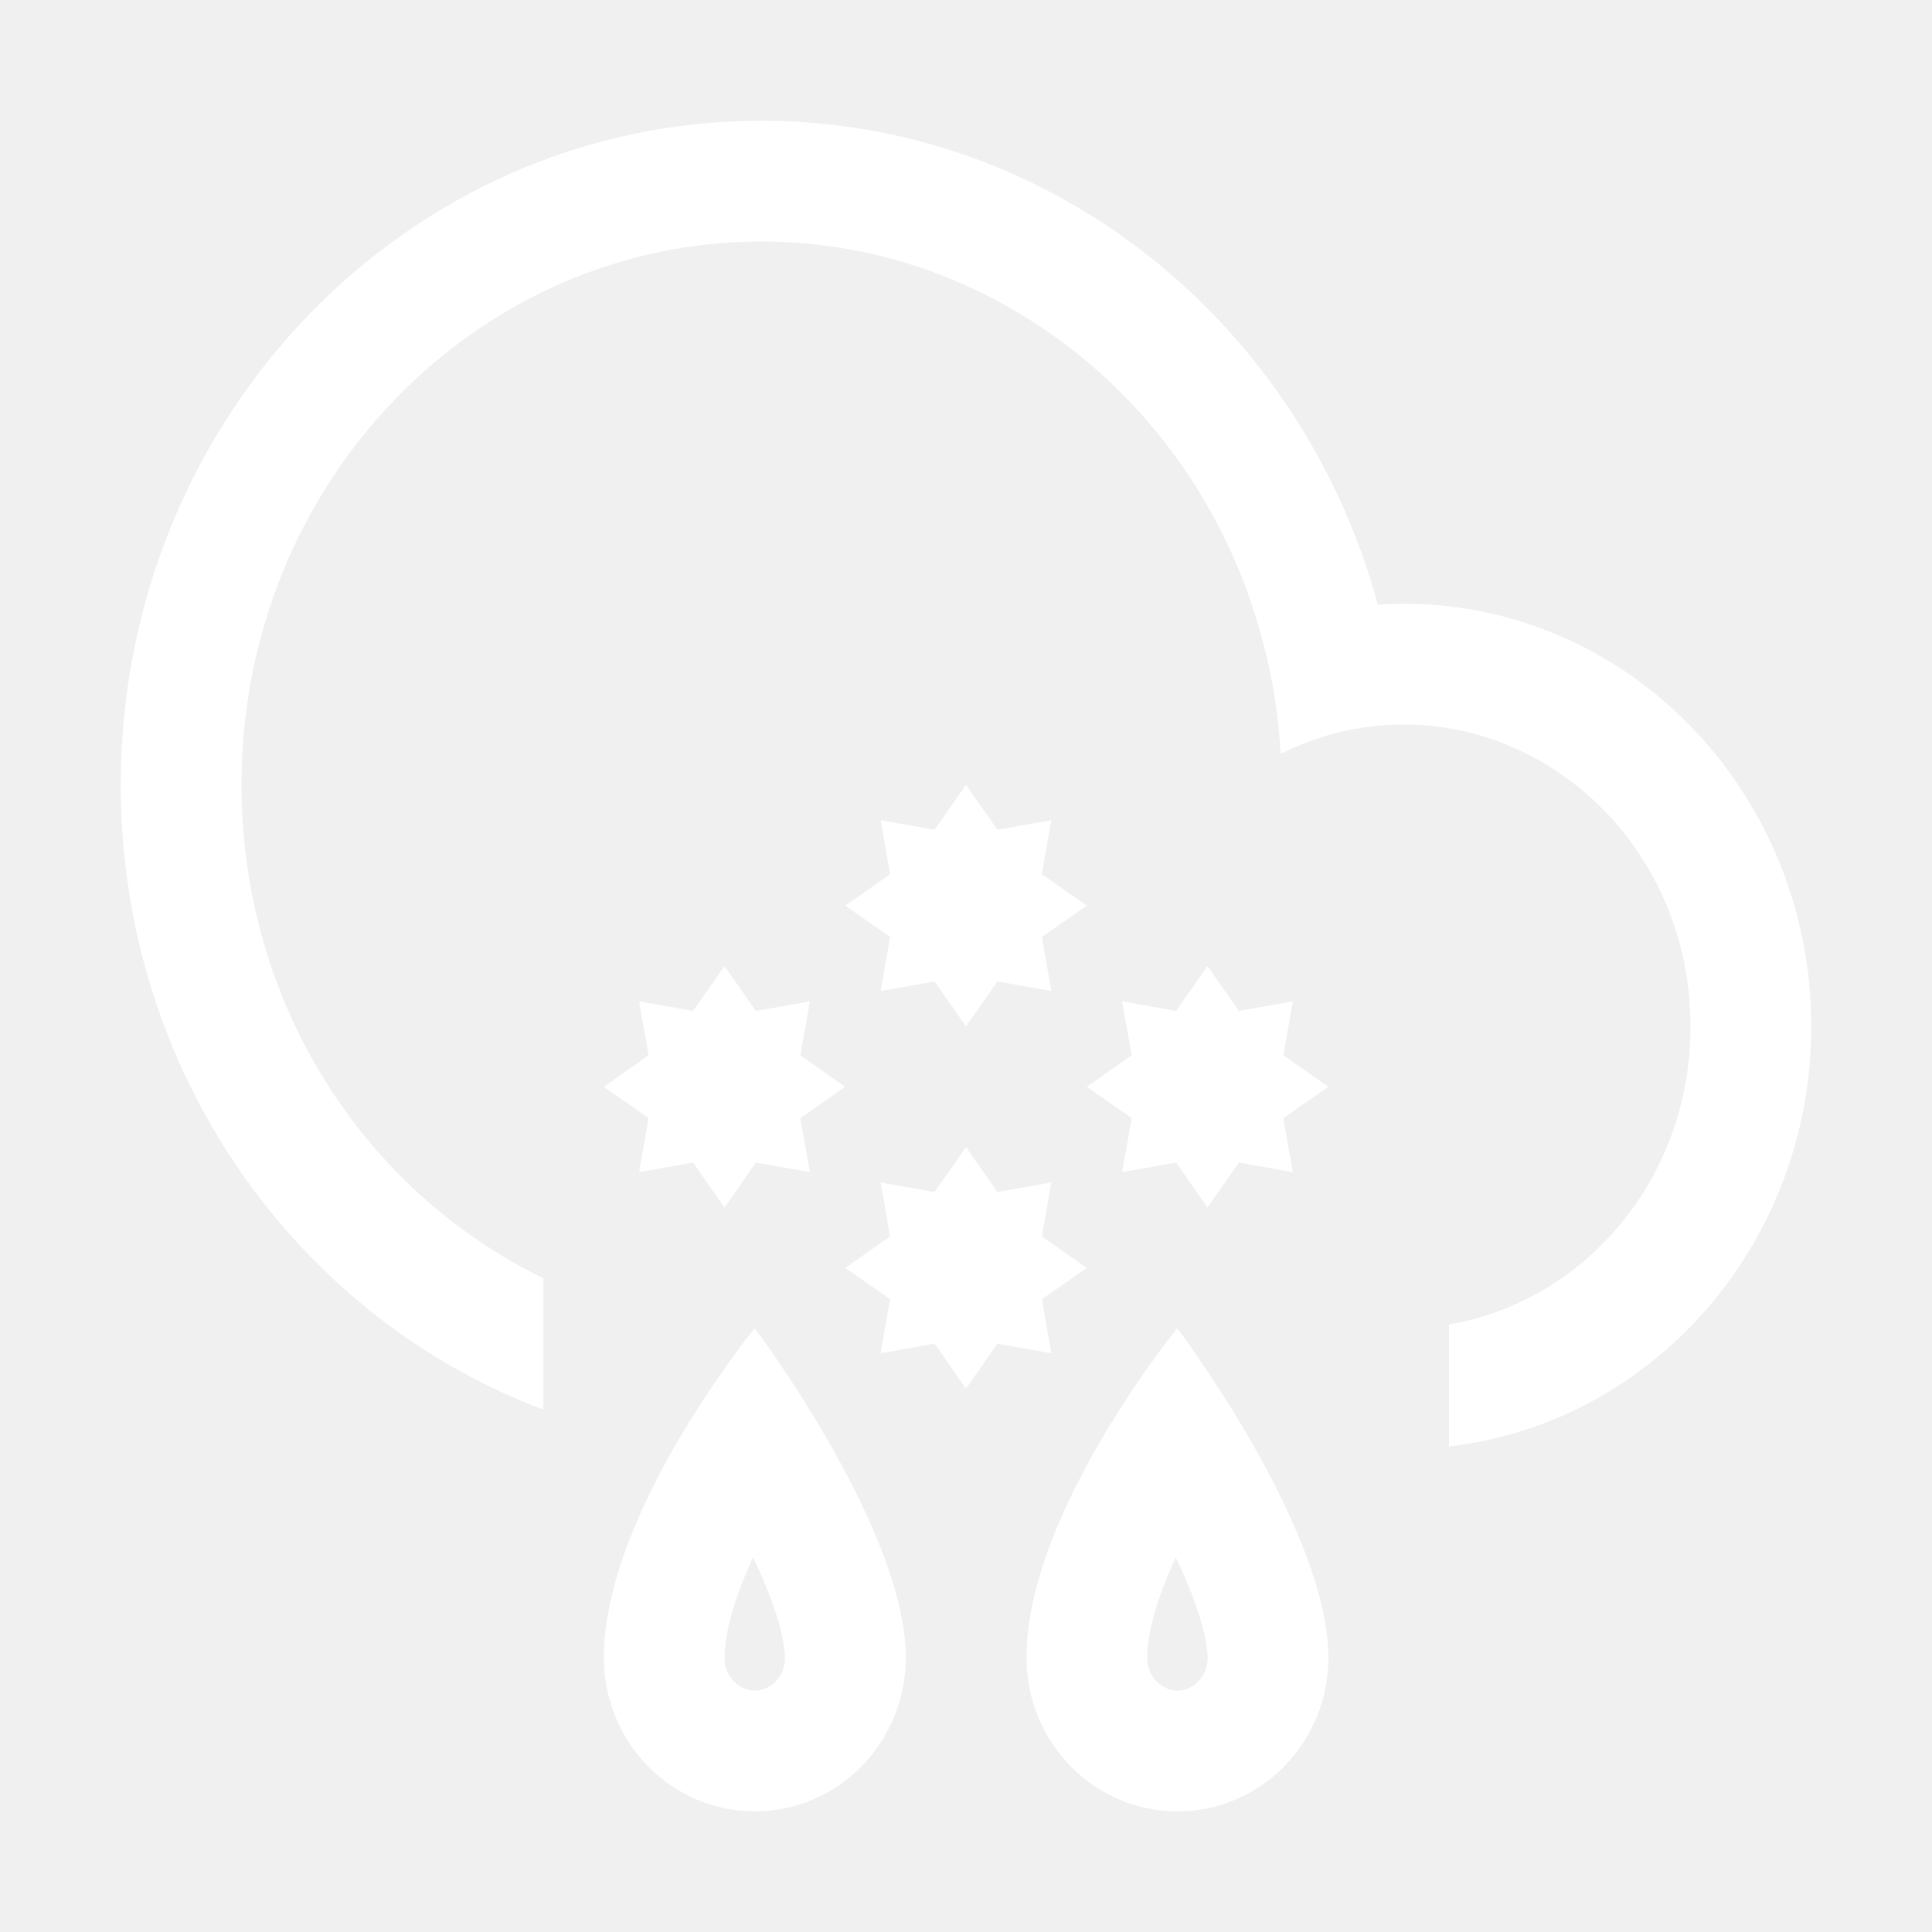
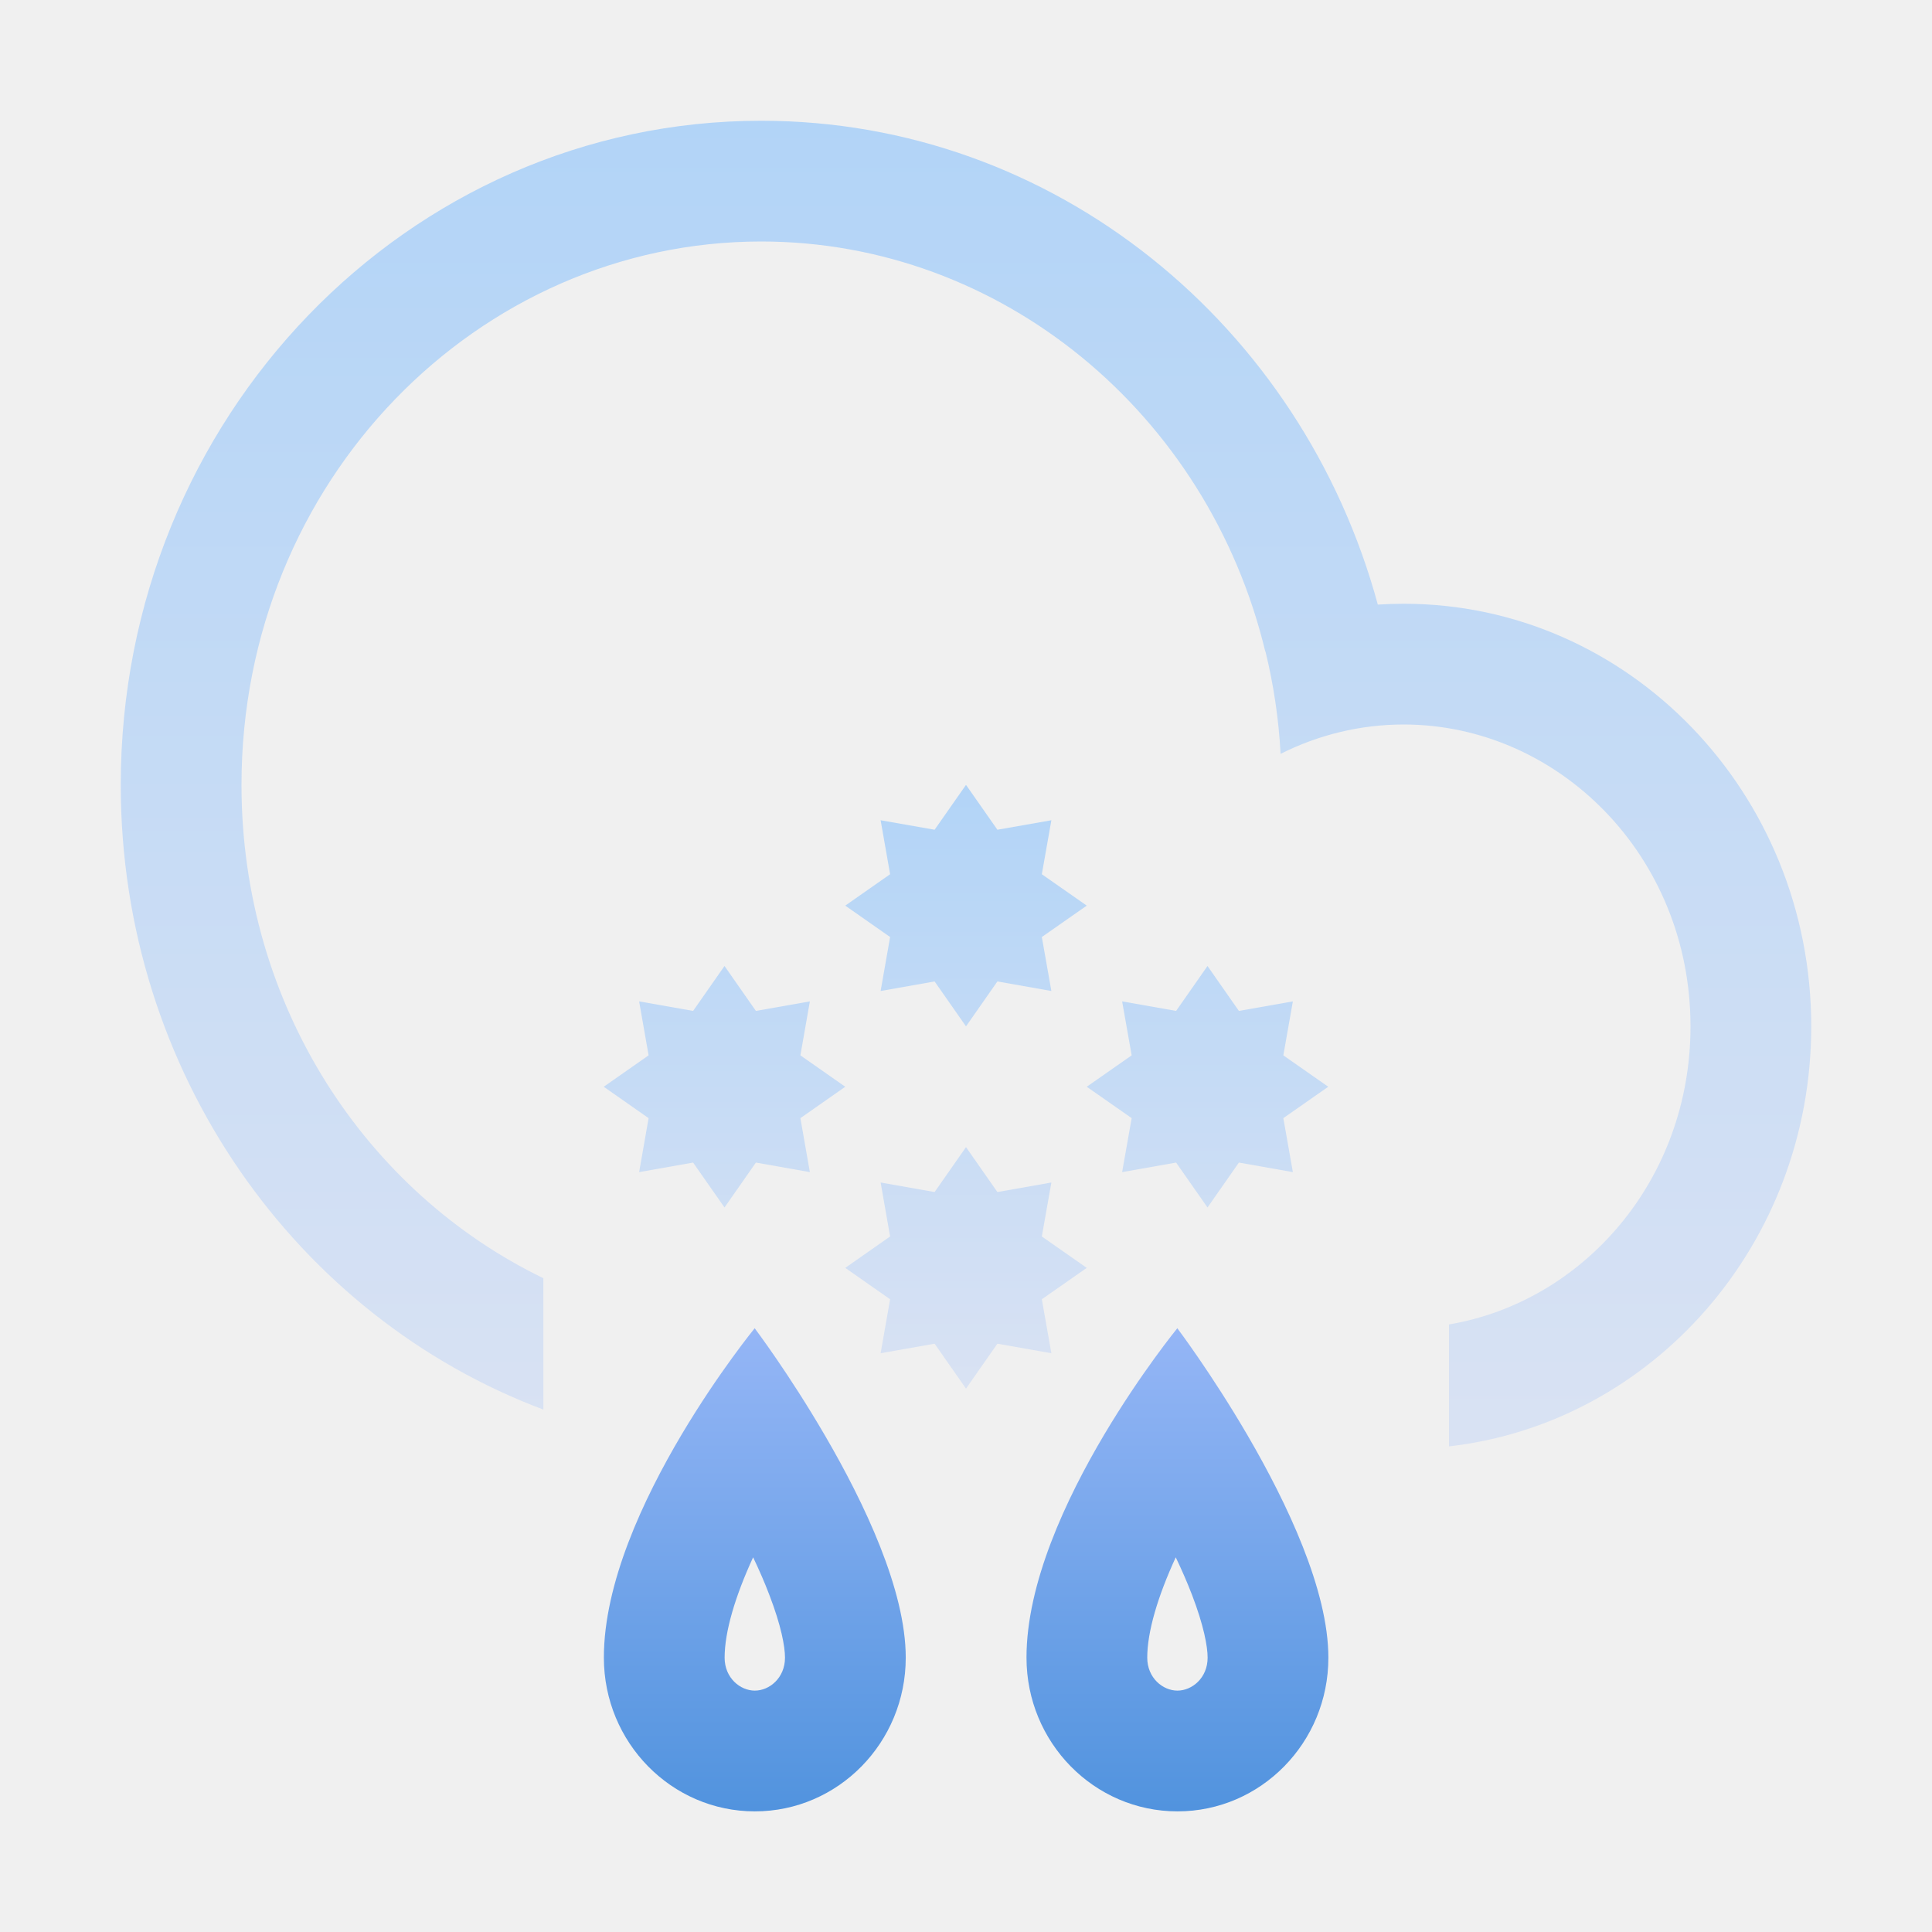
<svg xmlns="http://www.w3.org/2000/svg" width="32" height="32" viewBox="0 0 32 32" fill="none">
-   <path fill-rule="evenodd" clip-rule="evenodd" d="M9 23.347C4.918 21.816 2 17.762 2 13C2 6.925 6.749 2 12.608 2C17.469 2 21.566 5.39 22.821 10.014C22.963 10.005 23.105 10 23.249 10C26.978 10 30 13.134 30 17C30 20.603 27.375 23.57 24 23.957V21.937C26.221 21.561 28 19.549 28 17C28 14.17 25.805 12 23.249 12C22.527 12 21.834 12.173 21.211 12.486C21.179 11.904 21.094 11.337 20.96 10.79L20.957 10.791C20.009 6.85 16.584 4 12.608 4C7.922 4 4 7.96 4 13C4 16.662 6.07 19.753 9 21.171V23.347ZM14 18L13.257 18.52L13.414 19.414L12.52 19.256L12 20L11.48 19.256L10.586 19.414L10.743 18.52L10 18L10.743 17.48L10.586 16.586L11.48 16.744L12 16L12.52 16.744L13.414 16.586L13.257 17.48L14 18ZM17.256 21.52L18 21L17.256 20.48L17.414 19.586L16.52 19.744L16 19L15.48 19.744L14.586 19.586L14.743 20.48L14 21L14.743 21.52L14.586 22.414L15.48 22.256L16 23L16.52 22.256L17.414 22.414L17.256 21.52ZM18 15L17.256 15.52L17.414 16.414L16.52 16.256L16 17L15.48 16.256L14.586 16.414L14.743 15.52L14 15L14.743 14.48L14.586 13.586L15.48 13.743L16 13L16.52 13.743L17.414 13.586L17.256 14.48L18 15ZM21.256 18.52L22 18L21.256 17.48L21.414 16.586L20.52 16.744L20 16L19.48 16.744L18.586 16.586L18.744 17.48L18 18L18.744 18.52L18.586 19.414L19.48 19.256L20 20L20.52 19.256L21.414 19.414L21.256 18.52ZM12.502 28.002C12.744 28.002 13.002 27.792 13.002 27.456C13.002 27.272 12.939 26.926 12.743 26.417C12.666 26.214 12.575 26.005 12.474 25.794C12.175 26.444 12.002 27.028 12.002 27.456C12.002 27.792 12.26 28.002 12.502 28.002ZM11.292 23.757C11.903 22.73 12.5 22 12.5 22C12.5 22 13.07 22.755 13.665 23.778C14.318 24.898 15.002 26.338 15.002 27.456C15.002 28.862 13.883 30.002 12.503 30.002C11.122 30.002 10.002 28.862 10.002 27.456C10.001 26.229 10.654 24.831 11.292 23.757ZM20.002 27.456C20.002 27.792 19.744 28.002 19.502 28.002C19.26 28.002 19.002 27.792 19.002 27.456C19.002 27.028 19.175 26.444 19.474 25.794C19.575 26.005 19.666 26.214 19.744 26.417C19.939 26.926 20.002 27.272 20.002 27.456ZM19.5 22C19.5 22 18.903 22.73 18.292 23.757C17.654 24.831 17.001 26.229 17.002 27.456C17.002 28.862 18.122 30.002 19.503 30.002C20.884 30.002 22.003 28.862 22.002 27.456C22.002 26.338 21.318 24.898 20.666 23.778C20.07 22.755 19.5 22 19.5 22Z" fill="white" />
+   <path fill-rule="evenodd" clip-rule="evenodd" d="M18 15L17.256 15.52L17.414 16.414L16.52 16.256L16 17L15.48 16.256L14.586 16.414L14.743 15.52L14 15L14.743 14.48L14.586 13.586L15.48 13.743L16 13L16.52 13.743L17.414 13.586L17.256 14.48L18 15ZM13.257 18.52L14 18L13.257 17.48L13.414 16.586L12.52 16.744L12 16L11.48 16.744L10.586 16.586L10.743 17.48L10 18L10.743 18.52L10.586 19.414L11.48 19.256L12 20L12.52 19.256L13.414 19.414L13.257 18.52ZM17.256 21.52L18 21L17.256 20.48L17.414 19.586L16.52 19.744L16 19L15.48 19.744L14.586 19.586L14.743 20.48L14 21L14.743 21.52L14.586 22.414L15.48 22.256L16 23L16.52 22.256L17.414 22.414L17.256 21.52ZM21.256 18.52L22 18L21.256 17.48L21.414 16.586L20.52 16.744L20 16L19.48 16.744L18.586 16.586L18.744 17.48L18 18L18.744 18.52L18.586 19.414L19.48 19.256L20 20L20.52 19.256L21.414 19.414L21.256 18.52Z" fill="url(#paint0_linear_3_3982)" />
+   <path fill-rule="evenodd" clip-rule="evenodd" d="M9 23.347C4.918 21.816 2 17.762 2 13C2 6.925 6.749 2 12.608 2C17.469 2 21.566 5.39 22.821 10.014C22.963 10.005 23.105 10 23.249 10C26.978 10 30 13.134 30 17C30 20.603 27.375 23.57 24 23.957V21.937C26.221 21.561 28 19.549 28 17C28 14.17 25.805 12 23.249 12C22.527 12 21.834 12.173 21.211 12.486C21.179 11.904 21.094 11.337 20.96 10.79L20.957 10.791C20.009 6.85 16.584 4 12.608 4C7.922 4 4 7.96 4 13C4 16.662 6.07 19.753 9 21.171V23.347Z" fill="url(#paint1_linear_3_3982)" />
+   <path fill-rule="evenodd" clip-rule="evenodd" d="M12.502 28.002C12.744 28.002 13.002 27.792 13.002 27.456C13.002 27.272 12.939 26.926 12.743 26.417C12.666 26.214 12.575 26.005 12.474 25.794C12.175 26.444 12.002 27.028 12.002 27.456C12.002 27.792 12.26 28.002 12.502 28.002ZM11.292 23.757C11.903 22.73 12.5 22 12.5 22C12.5 22 13.07 22.755 13.665 23.778C14.318 24.898 15.002 26.338 15.002 27.456C15.002 28.862 13.883 30.002 12.503 30.002C11.122 30.002 10.002 28.862 10.002 27.456C10.001 26.229 10.654 24.831 11.292 23.757Z" fill="url(#paint2_linear_3_3982)" />
+   <path fill-rule="evenodd" clip-rule="evenodd" d="M19.502 28.002C19.744 28.002 20.002 27.792 20.002 27.456C20.002 27.272 19.939 26.926 19.744 26.417C19.666 26.214 19.575 26.005 19.474 25.794C19.175 26.444 19.002 27.028 19.002 27.456C19.002 27.792 19.26 28.002 19.502 28.002ZM18.292 23.757C18.903 22.73 19.5 22 19.5 22C19.5 22 20.07 22.755 20.666 23.778C21.318 24.898 22.002 26.338 22.002 27.456C22.003 28.862 20.884 30.002 19.503 30.002C18.122 30.002 17.002 28.862 17.002 27.456C17.001 26.229 17.654 24.831 18.292 23.757Z" fill="url(#paint3_linear_3_3982)" />
+   <defs>
+     <linearGradient id="paint0_linear_3_3982" x1="16" y1="13" x2="16" y2="23" gradientUnits="userSpaceOnUse">
+       <stop stop-color="#B2D4F7" />
+       <stop offset="1" stop-color="#D9E2F3" />
+     </linearGradient>
+     <linearGradient id="paint1_linear_3_3982" x1="16" y1="2" x2="16" y2="23.957" gradientUnits="userSpaceOnUse">
+       <stop stop-color="#B2D4F7" />
+       <stop offset="1" stop-color="#D9E2F3" />
+     </linearGradient>
+     <linearGradient id="paint2_linear_3_3982" x1="12.5" y1="22" x2="12.5" y2="30.002" gradientUnits="userSpaceOnUse">
+       <stop stop-color="#95B6F6" />
+       <stop offset="1" stop-color="#5193DE" />
+     </linearGradient>
+     <linearGradient id="paint3_linear_3_3982" x1="19.5" y1="22" x2="19.5" y2="30.002" gradientUnits="userSpaceOnUse">
+       <stop stop-color="#95B6F6" />
+       <stop offset="1" stop-color="#5193DE" />
+     </linearGradient>
+   </defs>
</svg>
